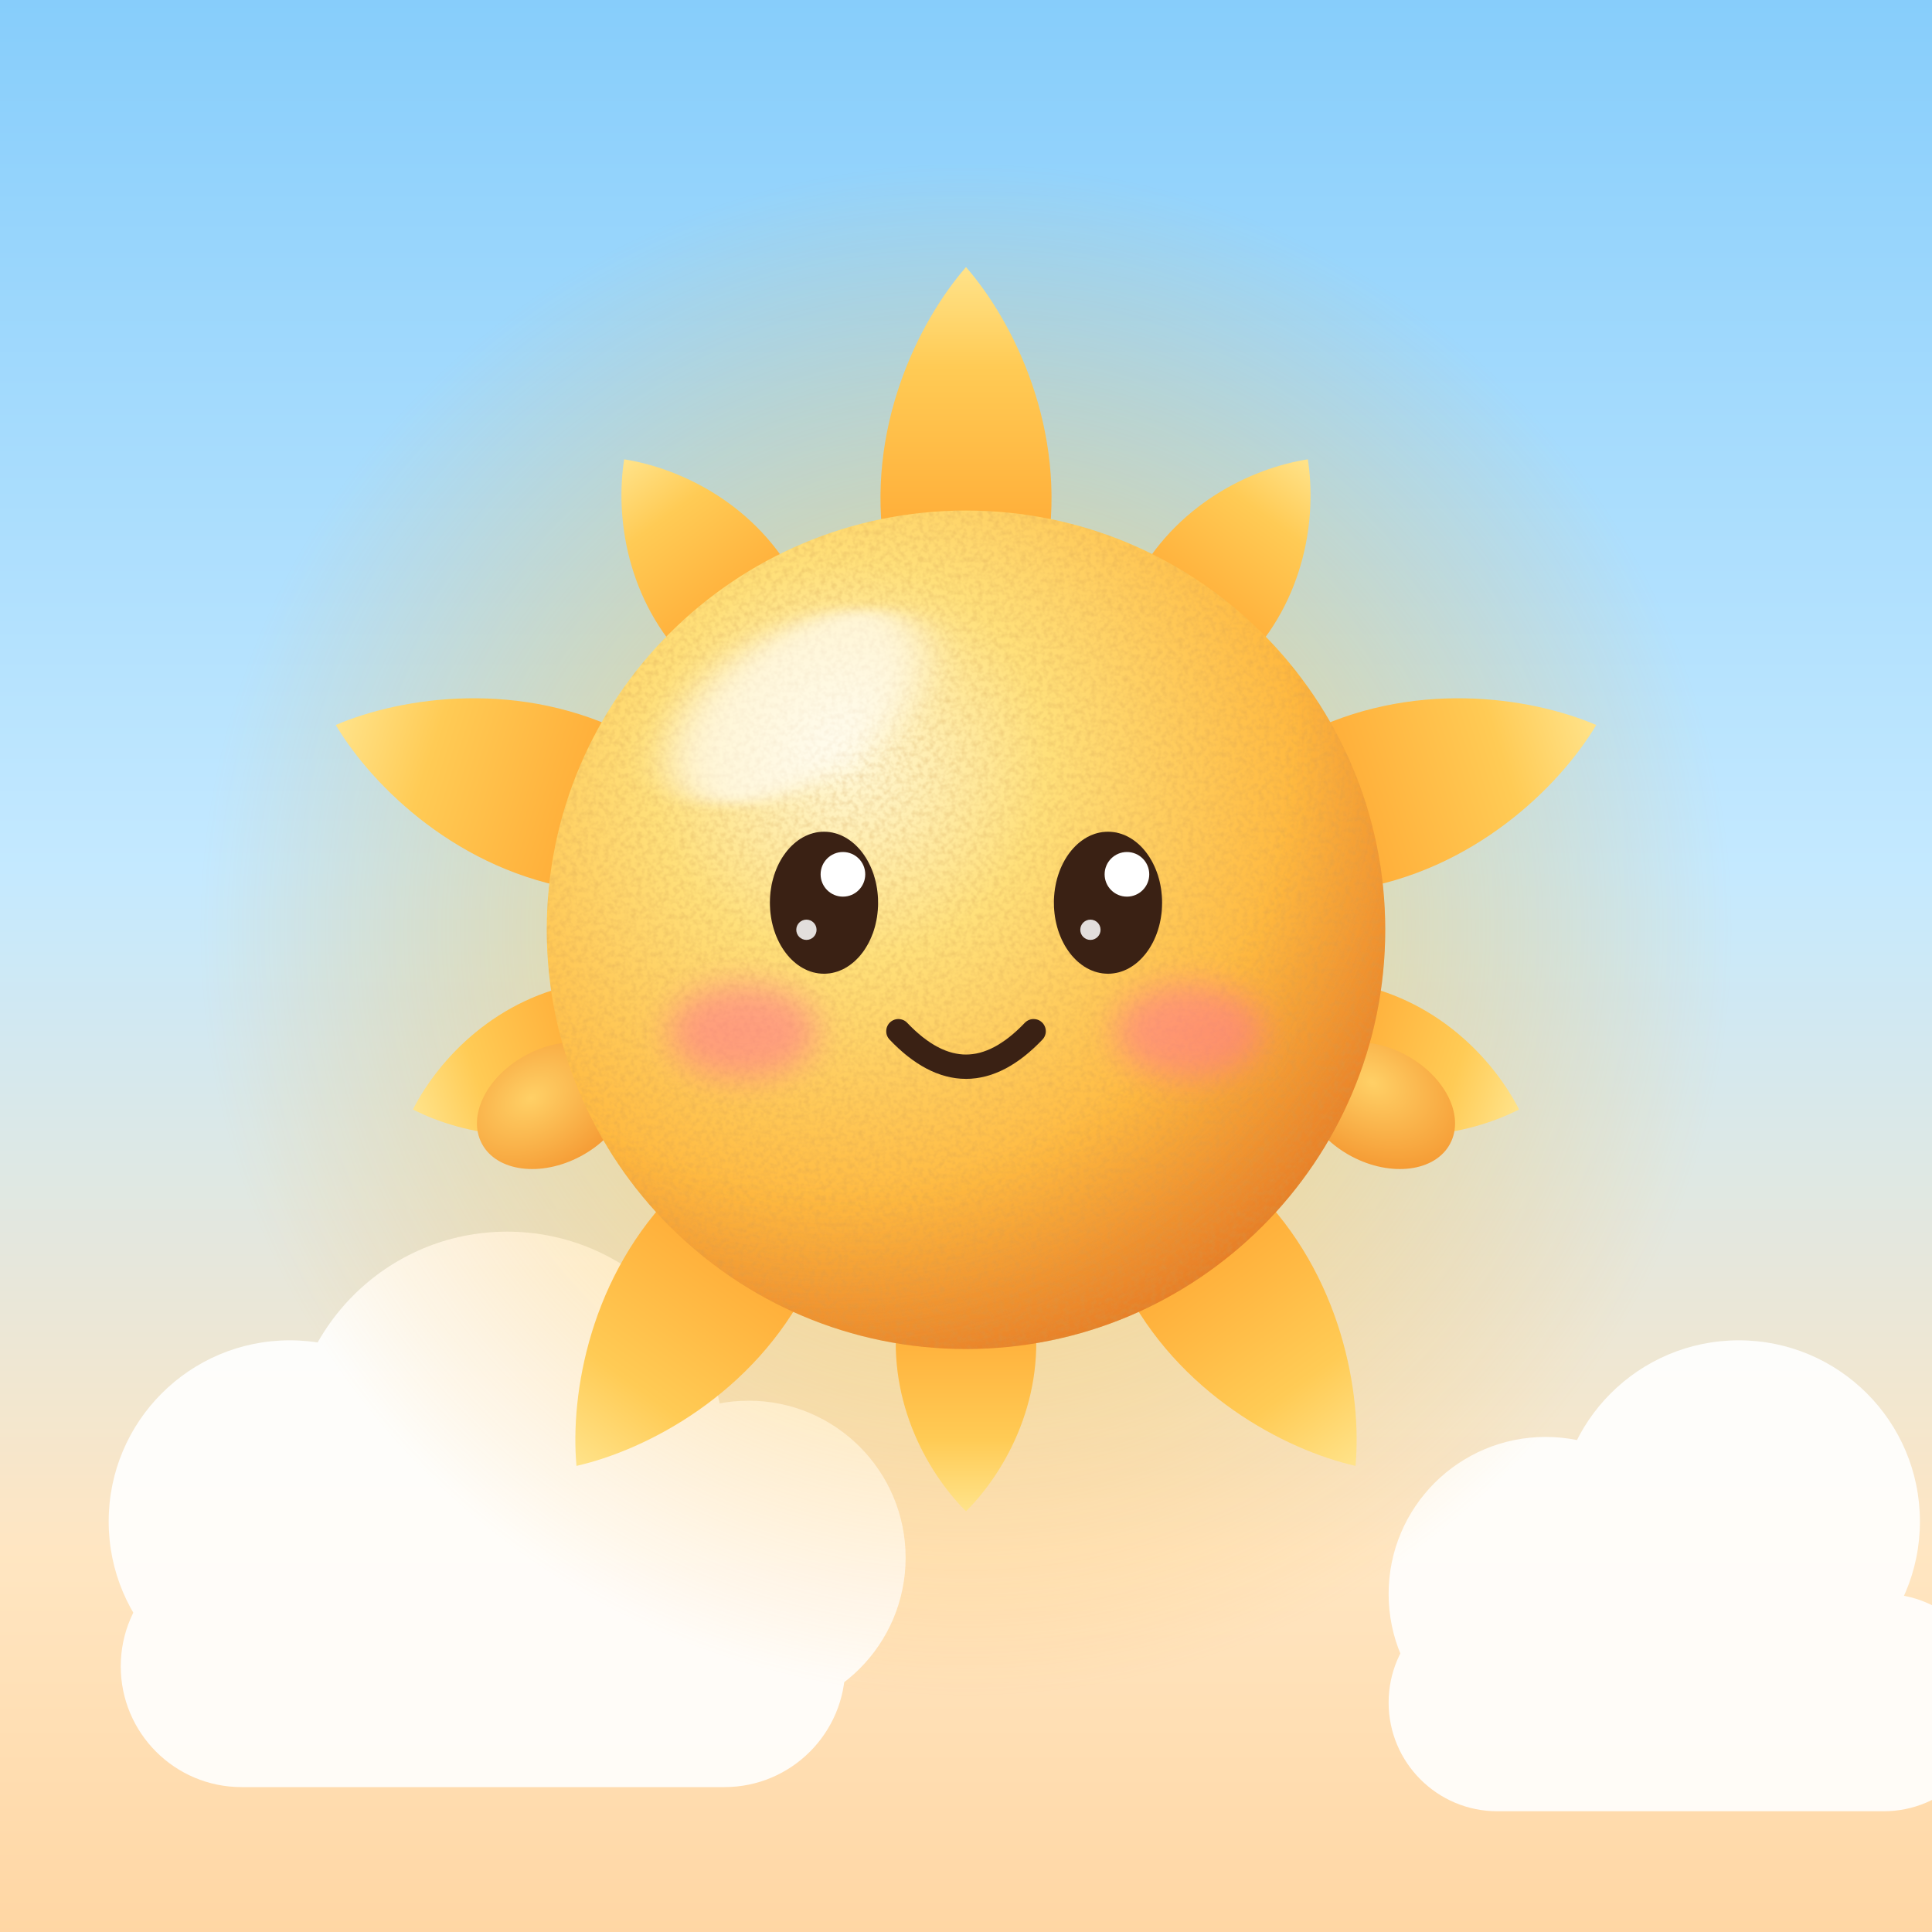
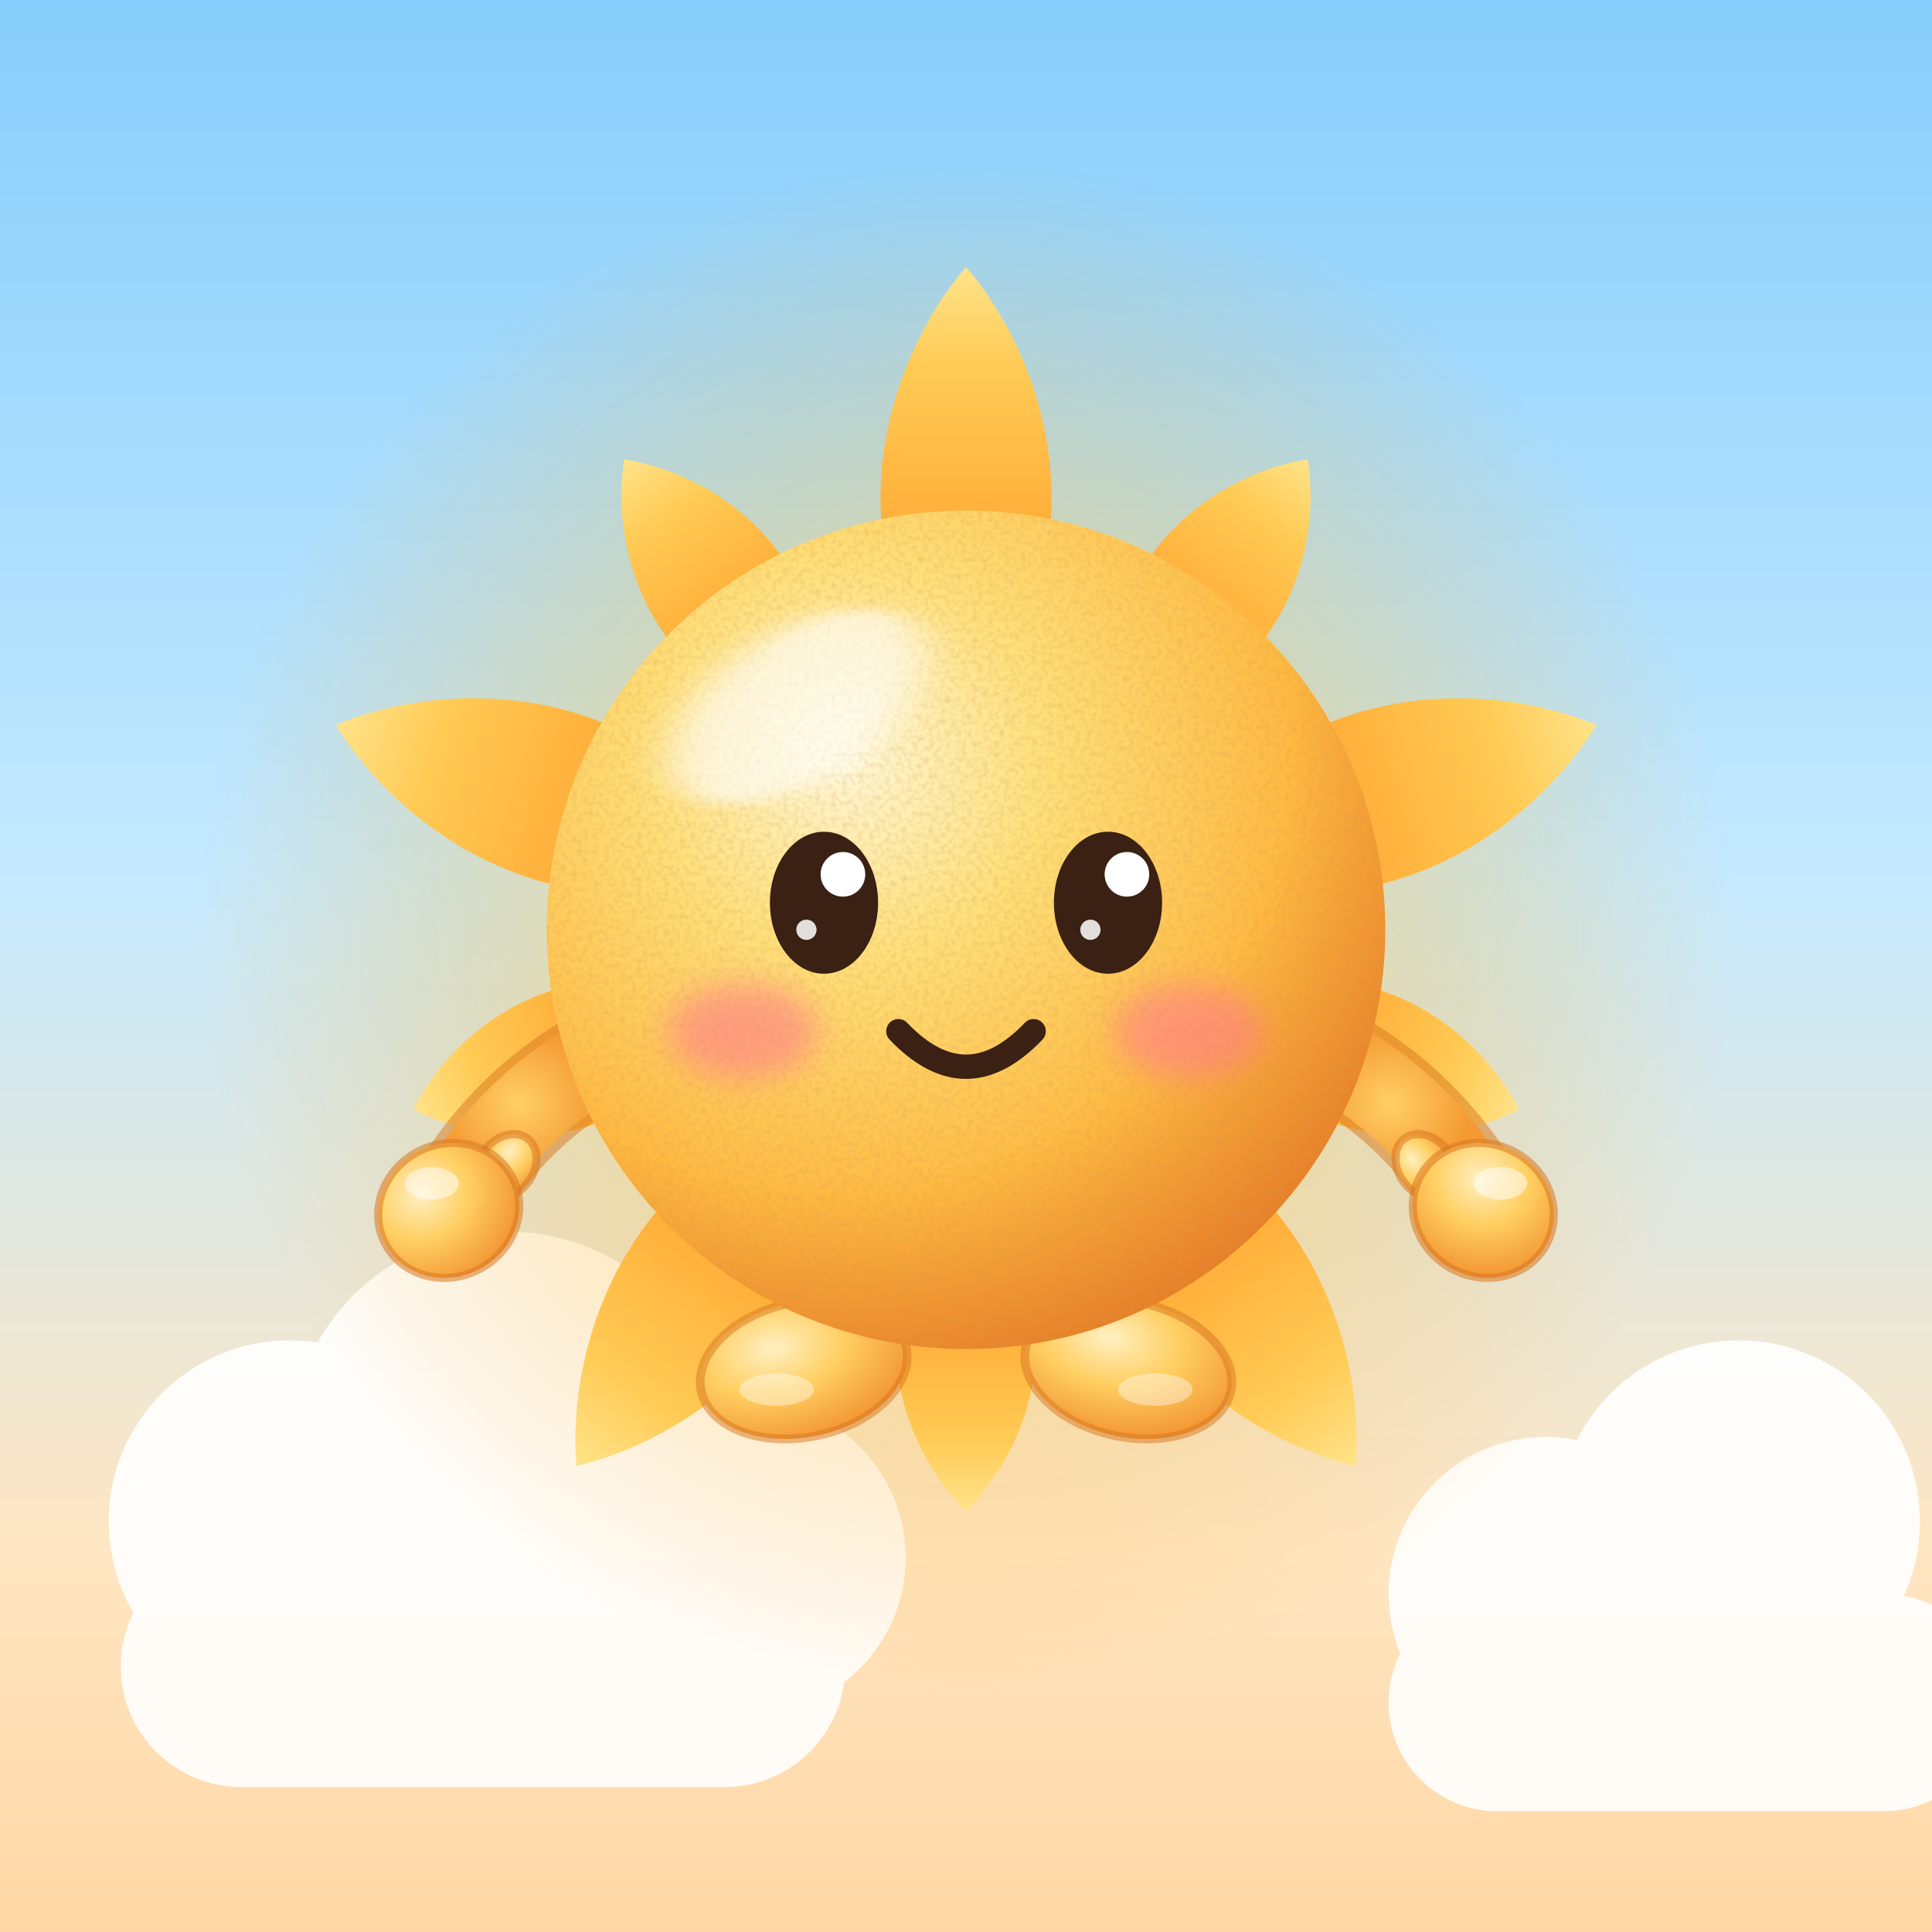
<svg xmlns="http://www.w3.org/2000/svg" width="1024" height="1024" viewBox="-160 -160 320 320">
  <defs>
    <linearGradient id="sky" x1="0" y1="0" x2="0" y2="1">
      <stop offset="0" stop-color="#86CDFB" />
      <stop offset="0.45" stop-color="#C4E9FF" />
      <stop offset="0.8" stop-color="#FFE6C2" />
      <stop offset="1" stop-color="#FFD6A3" />
    </linearGradient>
    <radialGradient id="halo">
      <stop offset="0" stop-color="#FFE896" stop-opacity="0.95" />
      <stop offset="0.5" stop-color="#FFC650" stop-opacity="0.4" />
      <stop offset="1" stop-color="#FFB238" stop-opacity="0" />
    </radialGradient>
    <radialGradient id="body" cx="36%" cy="30%" r="78%">
      <stop offset="0" stop-color="#FFF8D8" />
      <stop offset="0.3" stop-color="#FFE07A" />
      <stop offset="0.68" stop-color="#FFB940" />
      <stop offset="1" stop-color="#F3892C" />
    </radialGradient>
    <radialGradient id="shade" cx="34%" cy="26%" r="90%">
      <stop offset="0.6" stop-color="#B9470F" stop-opacity="0" />
      <stop offset="1" stop-color="#B9470F" stop-opacity="0.34" />
    </radialGradient>
    <linearGradient id="ray" x1="0" y1="1" x2="0" y2="0">
      <stop offset="0" stop-color="#FFAA35" />
      <stop offset="0.65" stop-color="#FFCB55" />
      <stop offset="1" stop-color="#FFE38A" />
    </linearGradient>
    <radialGradient id="arm" cx="40%" cy="35%" r="70%">
      <stop offset="0" stop-color="#FFD066" />
      <stop offset="1" stop-color="#F59A33" />
+     </radialGradient>
+     <radialGradient id="mitten" cx="38%" cy="30%" r="75%">
+       <stop offset="0" stop-color="#FFF0C2" />
+       <stop offset="0.45" stop-color="#FFCF62" />
+       <stop offset="1" stop-color="#F29230" />
    </radialGradient>
    <filter id="blur" x="-50%" y="-50%" width="200%" height="200%">
      <feGaussianBlur stdDeviation="2.4" />
    </filter>
    <filter id="felt" x="0" y="0" width="100%" height="100%">
      <feTurbulence type="fractalNoise" baseFrequency="1.25" numOctaves="2" seed="11" />
      <feColorMatrix type="matrix" values="0 0 0 0 0.62  0 0 0 0 0.32  0 0 0 0 0.08  0 0 0 1.1 -0.42" />
    </filter>
    <clipPath id="bodyclip">
      <circle r="62" />
    </clipPath>
  </defs>
  <rect x="-160" y="-160" width="320" height="320" fill="url(#sky)" />
  <g fill="#FFFFFF" opacity="0.9">
    <circle cx="-112" cy="92" r="30" />
    <circle cx="-76" cy="80" r="36" />
    <circle cx="-36" cy="98" r="26" />
    <rect x="-140" y="96" width="120" height="40" rx="20" />
    <circle cx="96" cy="104" r="26" />
    <circle cx="128" cy="92" r="30" />
    <rect x="70" y="104" width="100" height="36" rx="18" />
  </g>
  <g transform="translate(0 -6) scale(1.12)">
    <circle r="114" fill="url(#halo)" />
    <g>
      <path d="M -12 -56 C -15 -74 -7 -90 0 -98 C 7 -90 15 -74 12 -56 Z" transform="rotate(0)" fill="url(#ray)" />
      <path d="M -10 -56 C -12 -69 -6 -80 0 -86 C 6 -80 12 -69 10 -56 Z" transform="rotate(36)" fill="url(#ray)" />
      <path d="M -12 -56 C -15 -74 -7 -90 0 -98 C 7 -90 15 -74 12 -56 Z" transform="rotate(72)" fill="url(#ray)" />
      <path d="M -10 -56 C -12 -69 -6 -80 0 -86 C 6 -80 12 -69 10 -56 Z" transform="rotate(108)" fill="url(#ray)" />
      <path d="M -12 -56 C -15 -74 -7 -90 0 -98 C 7 -90 15 -74 12 -56 Z" transform="rotate(144)" fill="url(#ray)" />
      <path d="M -10 -56 C -12 -69 -6 -80 0 -86 C 6 -80 12 -69 10 -56 Z" transform="rotate(180)" fill="url(#ray)" />
      <path d="M -12 -56 C -15 -74 -7 -90 0 -98 C 7 -90 15 -74 12 -56 Z" transform="rotate(216)" fill="url(#ray)" />
      <path d="M -10 -56 C -12 -69 -6 -80 0 -86 C 6 -80 12 -69 10 -56 Z" transform="rotate(252)" fill="url(#ray)" />
      <path d="M -12 -56 C -15 -74 -7 -90 0 -98 C 7 -90 15 -74 12 -56 Z" transform="rotate(288)" fill="url(#ray)" />
      <path d="M -10 -56 C -12 -69 -6 -80 0 -86 C 6 -80 12 -69 10 -56 Z" transform="rotate(324)" fill="url(#ray)" />
    </g>
-     <ellipse cx="-61" cy="26" rx="12" ry="8.5" transform="rotate(-28 -61 26)" fill="url(#arm)" />
-     <ellipse cx="61" cy="26" rx="12" ry="8.5" transform="rotate(28 61 26)" fill="url(#arm)" />
+     <path d="M -56 20 Q -66 26 -73 36" fill="none" stroke="#D9761F" stroke-opacity="0.5" stroke-width="15" stroke-linecap="round" />
+     <path d="M -56 20 Q -66 26 -73 36" fill="none" stroke="url(#arm)" stroke-width="12.4" stroke-linecap="round" />
+     <ellipse cx="-68" cy="35" rx="4" ry="5.2" transform="rotate(38 -68 35)" fill="url(#mitten)" stroke="#D9761F" stroke-opacity="0.55" stroke-width="1.2" />
+     <ellipse cx="-76.5" cy="41.5" rx="10.6" ry="9.8" transform="rotate(-28 -76.5 41.5)" fill="url(#mitten)" stroke="#D9761F" stroke-opacity="0.55" stroke-width="1.2" />
+     <ellipse cx="-79" cy="37.5" rx="4" ry="2.4" fill="#fff" opacity="0.5" />
+     <path d="M 56 20 Q 66 26 73 36" fill="none" stroke="#D9761F" stroke-opacity="0.5" stroke-width="15" stroke-linecap="round" />
+     <path d="M 56 20 Q 66 26 73 36" fill="none" stroke="url(#arm)" stroke-width="12.4" stroke-linecap="round" />
+     <ellipse cx="68" cy="35" rx="4" ry="5.2" transform="rotate(-38 68 35)" fill="url(#mitten)" stroke="#D9761F" stroke-opacity="0.55" stroke-width="1.2" />
+     <ellipse cx="76.5" cy="41.5" rx="10.6" ry="9.8" transform="rotate(28 76.5 41.5)" fill="url(#mitten)" stroke="#D9761F" stroke-opacity="0.55" stroke-width="1.2" />
+     <ellipse cx="79" cy="37.5" rx="4" ry="2.4" fill="#fff" opacity="0.5" />
+     <ellipse cx="-24" cy="65" rx="15.5" ry="10" transform="rotate(-12 -24 65)" fill="url(#mitten)" stroke="#D9761F" stroke-opacity="0.5" stroke-width="1.3" />
+     <ellipse cx="-28" cy="68" rx="5.5" ry="2.4" fill="#fff" opacity="0.4" />
+     <ellipse cx="24" cy="65" rx="15.5" ry="10" transform="rotate(12 24 65)" fill="url(#mitten)" stroke="#D9761F" stroke-opacity="0.5" stroke-width="1.3" />
+     <ellipse cx="28" cy="68" rx="5.5" ry="2.4" fill="#fff" opacity="0.4" />
    <circle r="62" fill="url(#body)" />
    <circle r="62" fill="url(#shade)" />
    <rect x="-62" y="-62" width="124" height="124" clip-path="url(#bodyclip)" filter="url(#felt)" opacity="0.5" />
    <ellipse cx="-25" cy="-33" rx="21" ry="11" transform="rotate(-32 -25 -33)" fill="#fff" opacity="0.62" filter="url(#blur)" />
    <g filter="url(#blur)" opacity="0.6">
      <ellipse cx="-33" cy="15" rx="11" ry="7" fill="#FF7C8C" />
      <ellipse cx="33" cy="15" rx="11" ry="7" fill="#FF7C8C" />
    </g>
    <ellipse cx="-21" cy="-4" rx="8" ry="10.5" fill="#3A2114" />
    <circle cx="-18.2" cy="-8.2" r="3.3" fill="#fff" />
    <circle cx="-23.6" cy="0" r="1.5" fill="#fff" opacity="0.85" />
    <ellipse cx="21" cy="-4" rx="8" ry="10.5" fill="#3A2114" />
    <circle cx="23.8" cy="-8.2" r="3.3" fill="#fff" />
    <circle cx="18.4" cy="0" r="1.5" fill="#fff" opacity="0.85" />
    <path d="M -10 15 Q 0 25.5 10 15" stroke="#3A2114" stroke-width="3.6" stroke-linecap="round" fill="none" />
  </g>
</svg>
